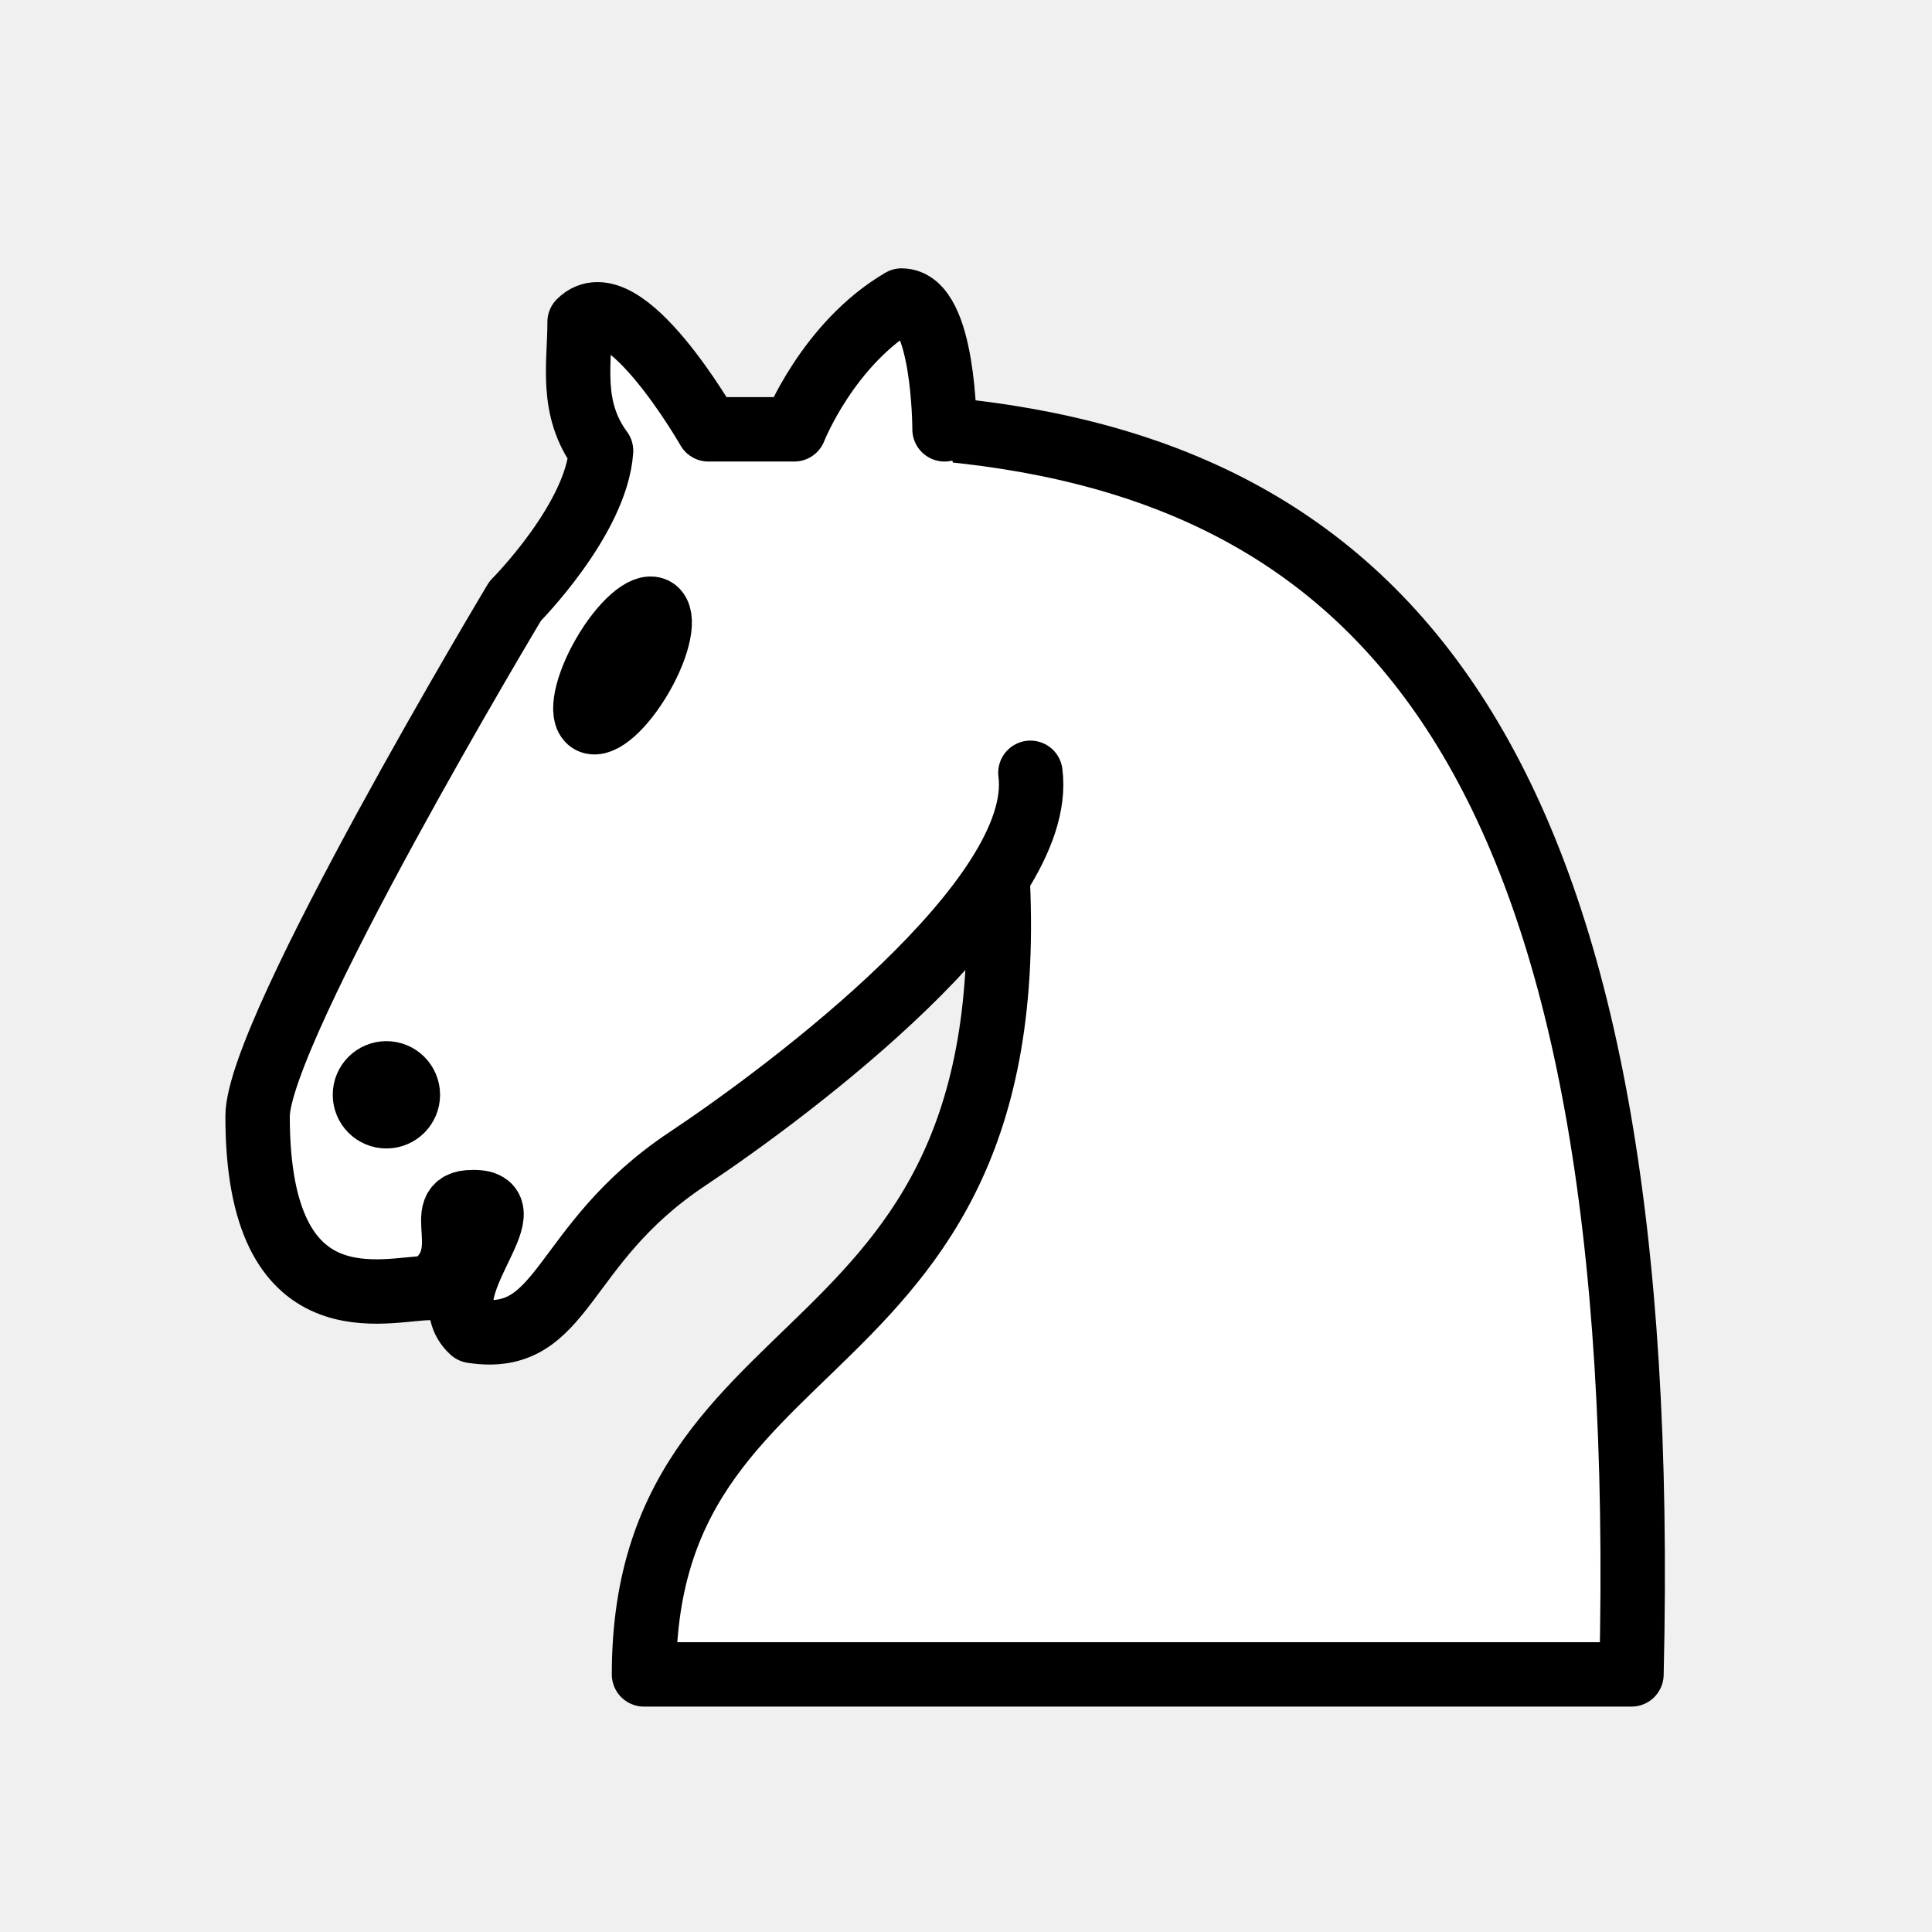
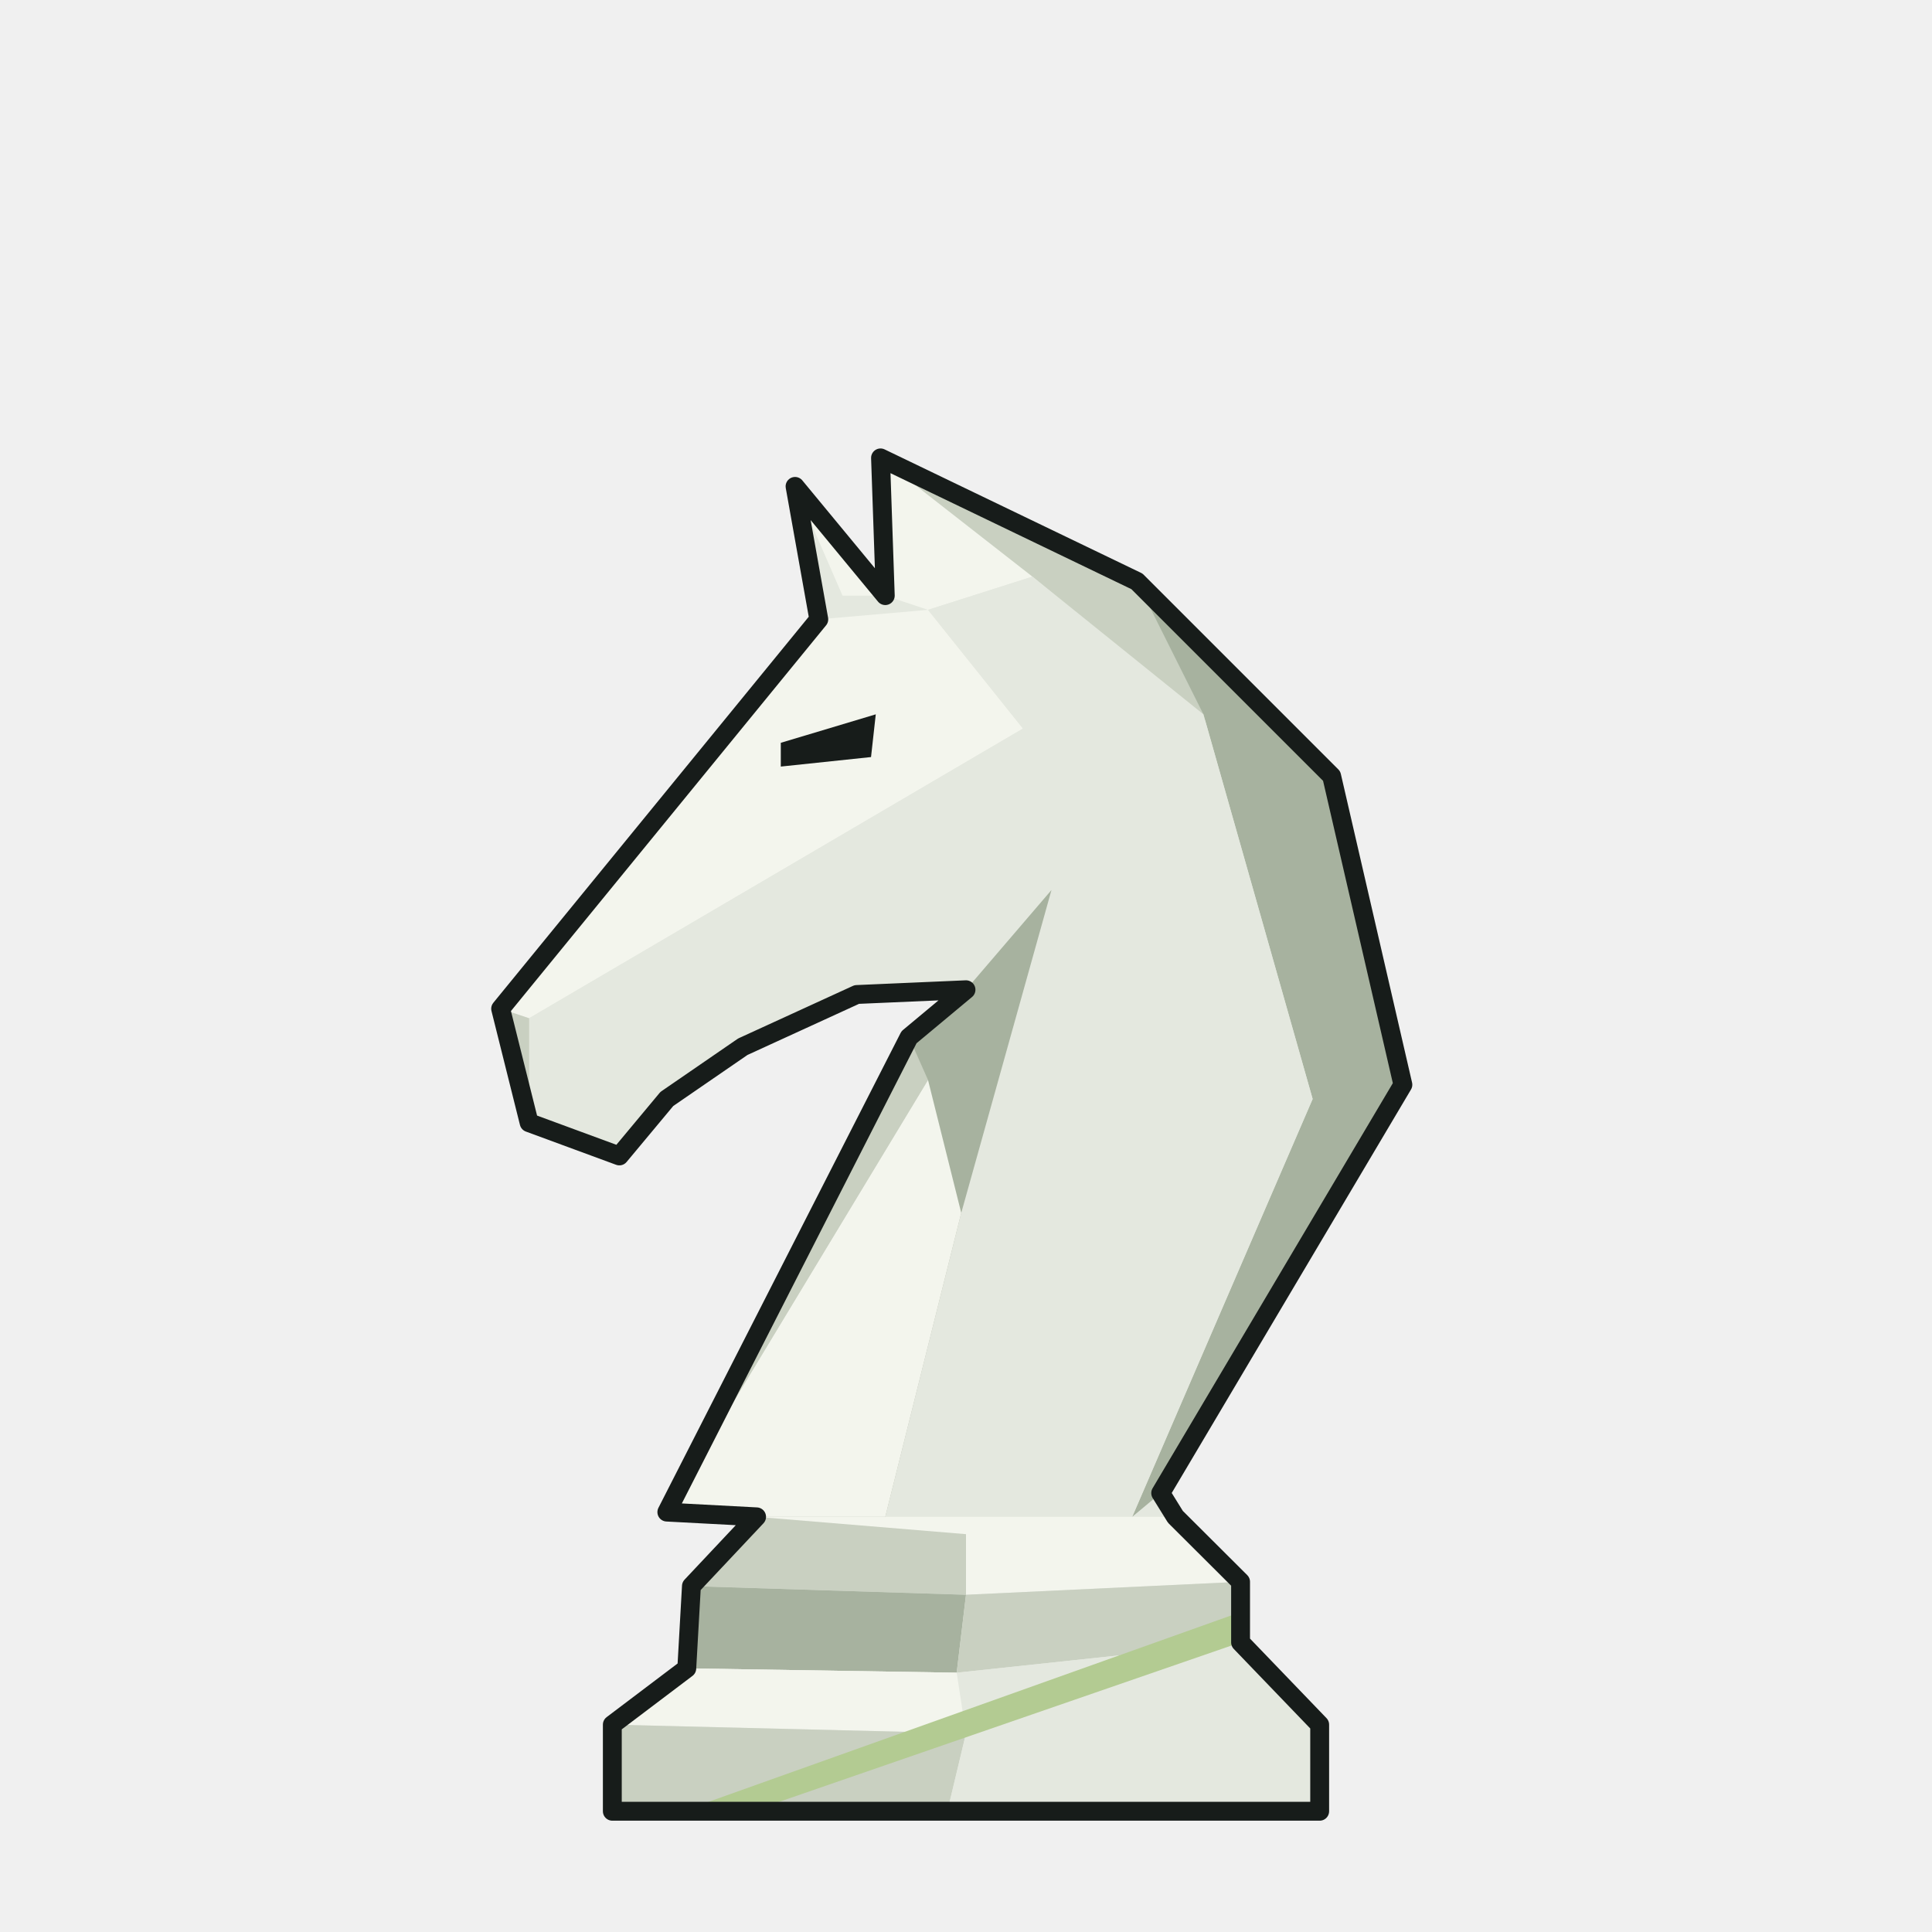
- <svg xmlns="http://www.w3.org/2000/svg" viewBox="0 0 45 45">
-   <g id="white-knight" class="white knight" fill="none" fill-rule="evenodd" stroke="#000" stroke-width="1.5" stroke-linecap="round" stroke-linejoin="round">
-     <path d="M 22,10 C 32.5,11 38.5,18 38,39 L 15,39 C 15,30 25,32.5 23,18" style="fill:#ffffff; stroke:#000000;" />
-     <path d="M 24,18 C 24.38,20.91 18.45,25.37 16,27 C 13,29 13.18,31.34 11,31 C 9.958,30.06 12.41,27.96 11,28 C 10,28 11.19,29.23 10,30 C 9,30 5.997,31 6,26 C 6,24 12,14 12,14 C 12,14 13.89,12.1 14,10.5 C 13.27,9.506 13.5,8.5 13.5,7.5 C 14.5,6.5 16.5,10 16.5,10 L 18.5,10 C 18.5,10 19.28,8.008 21,7 C 22,7 22,10 22,10" style="fill:#ffffff; stroke:#000000;" />
-     <path d="M 9.5 25.5 A 0.5 0.5 0 1 1 8.5,25.5 A 0.5 0.5 0 1 1 9.5 25.5 z" style="fill:#000000; stroke:#000000;" />
-     <path d="M 15 15.5 A 0.5 1.5 0 1 1 14,15.5 A 0.5 1.5 0 1 1 15 15.5 z" transform="matrix(0.866,0.5,-0.5,0.866,9.693,-5.173)" style="fill:#000000; stroke:#000000;" />
+ <svg xmlns="http://www.w3.org/2000/svg" viewBox="0 0 128 128" width="128" height="128" role="img" aria-labelledby="title desc" data-piece="wn" data-artwork-version="chisel-1.0">
+   <defs>
+     <clipPath id="silhouette-clip">
+       <path d="M 50.126,100.494 L 44.180,100.180 L 60.225,68.719 L 64.000,65.573 L 56.764,65.888 L 49.213,69.348 L 44.180,72.809 L 41.034,76.584 L 35.056,74.382 L 33.169,66.831 L 54.247,41.034 L 52.674,32.225 L 58.652,39.461 L 58.337,30.337 L 75.326,38.517 L 88.225,51.416 L 92.944,71.865 L 76.899,98.921 L 77.874,100.494 L 82.191,104.797 L 82.191,108.813 L 87.432,114.263 L 87.432,120.000 L 40.568,120.000 L 40.568,114.263 L 45.501,110.534 L 45.809,105.084 L 50.126,100.494 Z" />
+     </clipPath>
+   </defs>
+   <path id="body" data-color-role="body" fill="#e4e8df" d="M 50.126,100.494 L 44.180,100.180 L 60.225,68.719 L 64.000,65.573 L 56.764,65.888 L 49.213,69.348 L 44.180,72.809 L 41.034,76.584 L 35.056,74.382 L 33.169,66.831 L 54.247,41.034 L 52.674,32.225 L 58.652,39.461 L 58.337,30.337 L 75.326,38.517 L 88.225,51.416 L 92.944,71.865 L 76.899,98.921 L 77.874,100.494 L 82.191,104.797 L 82.191,108.813 L 87.432,114.263 L 87.432,120.000 L 40.568,120.000 L 40.568,114.263 L 45.501,110.534 L 45.809,105.084 L 50.126,100.494 Z" />
+   <g id="facets" clip-path="url(#silhouette-clip)">
+     <path id="facet-00" data-color-role="body-light" fill="#f3f5ed" d="M 52.674,32.225 L 58.652,39.461 L 55.820,39.461 Z" />
+     <path id="facet-01" data-color-role="body-light" fill="#f3f5ed" d="M 58.337,30.337 L 68.404,38.202 L 61.483,40.404 L 58.652,39.461 Z" />
+     <path id="facet-02" data-color-role="body-mid" fill="#c9d0c1" d="M 58.337,30.337 L 75.326,38.517 L 88.225,51.416 L 85.393,52.360 L 68.404,38.202 Z" />
+     <path id="facet-03" data-color-role="body-shade" fill="#a7b29f" d="M 75.326,38.517 L 88.225,51.416 L 92.944,71.865 L 76.899,98.921 L 75.011,100.494 L 86.966,72.809 L 79.730,47.326 Z" />
+     <path id="facet-04" data-color-role="body-light" fill="#f3f5ed" d="M 54.247,41.034 L 61.483,40.404 L 67.775,48.270 L 35.056,67.461 L 33.169,66.831 Z" />
+     <path id="facet-05" data-color-role="body-body" fill="#e4e8df" d="M 61.483,40.404 L 68.404,38.202 L 79.730,47.326 L 86.966,72.809 L 75.011,100.494 L 58.652,100.494 L 63.685,80.360 L 69.663,58.966 L 64.000,65.573 L 56.764,65.888 L 49.213,69.348 L 41.034,76.584 L 35.056,74.382 L 35.056,67.461 L 67.775,48.270 Z" />
+     <path id="facet-06" data-color-role="body-mid" fill="#c9d0c1" d="M 33.169,66.831 L 35.056,67.461 L 35.056,74.382 Z" />
+     <path id="facet-07" data-color-role="body-shade" fill="#a7b29f" d="M 60.225,68.719 L 64.000,65.573 L 69.663,58.966 L 63.685,80.360 L 58.652,100.494 L 50.126,100.494 L 44.180,100.180 Z" />
+     <path id="facet-08" data-color-role="body-mid" fill="#c9d0c1" d="M 60.225,68.719 L 61.483,71.551 L 44.180,100.180 Z" />
+     <path id="facet-09" data-color-role="body-light" fill="#f3f5ed" d="M 61.483,71.551 L 63.685,80.360 L 58.652,100.494 L 50.126,100.494 L 44.180,100.180 Z" />
+     <path id="facet-10" data-color-role="body-edge" fill="#171c1a" d="M 51.730,49.213 L 58.022,47.326 L 57.708,50.157 L 51.730,50.787 Z" />
+     <path id="facet-11" data-color-role="body-light" fill="#f3f5ed" d="M 50.126,100.494 L 77.874,100.494 L 82.191,104.797 L 64.000,105.658 L 45.809,105.084 Z" />
+     <path id="facet-12" data-color-role="body-mid" fill="#c9d0c1" d="M 50.126,100.494 L 64.000,101.642 L 64.000,105.658 L 45.809,105.084 Z" />
+     <path id="facet-13" data-color-role="body-shade" fill="#a7b29f" d="M 45.809,105.084 L 64.000,105.658 L 63.383,110.821 L 45.501,110.534 Z" />
+     <path id="facet-14" data-color-role="body-mid" fill="#c9d0c1" d="M 64.000,105.658 L 82.191,104.797 L 82.191,108.813 L 63.383,110.821 Z" />
+     <path id="facet-15" data-color-role="body-body" fill="#e4e8df" d="M 45.501,110.534 L 63.383,110.821 L 82.191,108.813 L 87.432,114.263 L 64.000,114.837 L 40.568,114.263 Z" />
+     <path id="facet-16" data-color-role="body-light" fill="#f3f5ed" d="M 45.501,110.534 L 63.383,110.821 L 64.000,114.837 L 40.568,114.263 Z" />
+     <path id="facet-17" data-color-role="body-mid" fill="#c9d0c1" d="M 40.568,114.263 L 64.000,114.837 L 62.767,120.000 L 40.568,120.000 Z" />
+     <path id="facet-18" data-color-role="body-body" fill="#e4e8df" d="M 64.000,114.837 L 87.432,114.263 L 87.432,120.000 L 62.767,120.000 Z" />
  </g>
+   <g id="accent" data-color-role="accent" fill="#b3cb92" clip-path="url(#silhouette-clip)">
+     <path id="diagonal-inlay" d="M 45.193,120.000 L 49.818,120.000 L 82.191,108.813 L 82.191,106.805 Z" />
+   </g>
+   <path id="outline" data-color-role="outline" d="M 50.126,100.494 L 44.180,100.180 L 60.225,68.719 L 64.000,65.573 L 56.764,65.888 L 49.213,69.348 L 44.180,72.809 L 41.034,76.584 L 35.056,74.382 L 33.169,66.831 L 54.247,41.034 L 52.674,32.225 L 58.652,39.461 L 58.337,30.337 L 75.326,38.517 L 88.225,51.416 L 92.944,71.865 L 76.899,98.921 L 77.874,100.494 L 82.191,104.797 L 82.191,108.813 L 87.432,114.263 L 87.432,120.000 L 40.568,120.000 L 40.568,114.263 L 45.501,110.534 L 45.809,105.084 L 50.126,100.494 Z" fill="none" stroke="#171c1a" stroke-width="1.25" stroke-linejoin="round" />
</svg>
